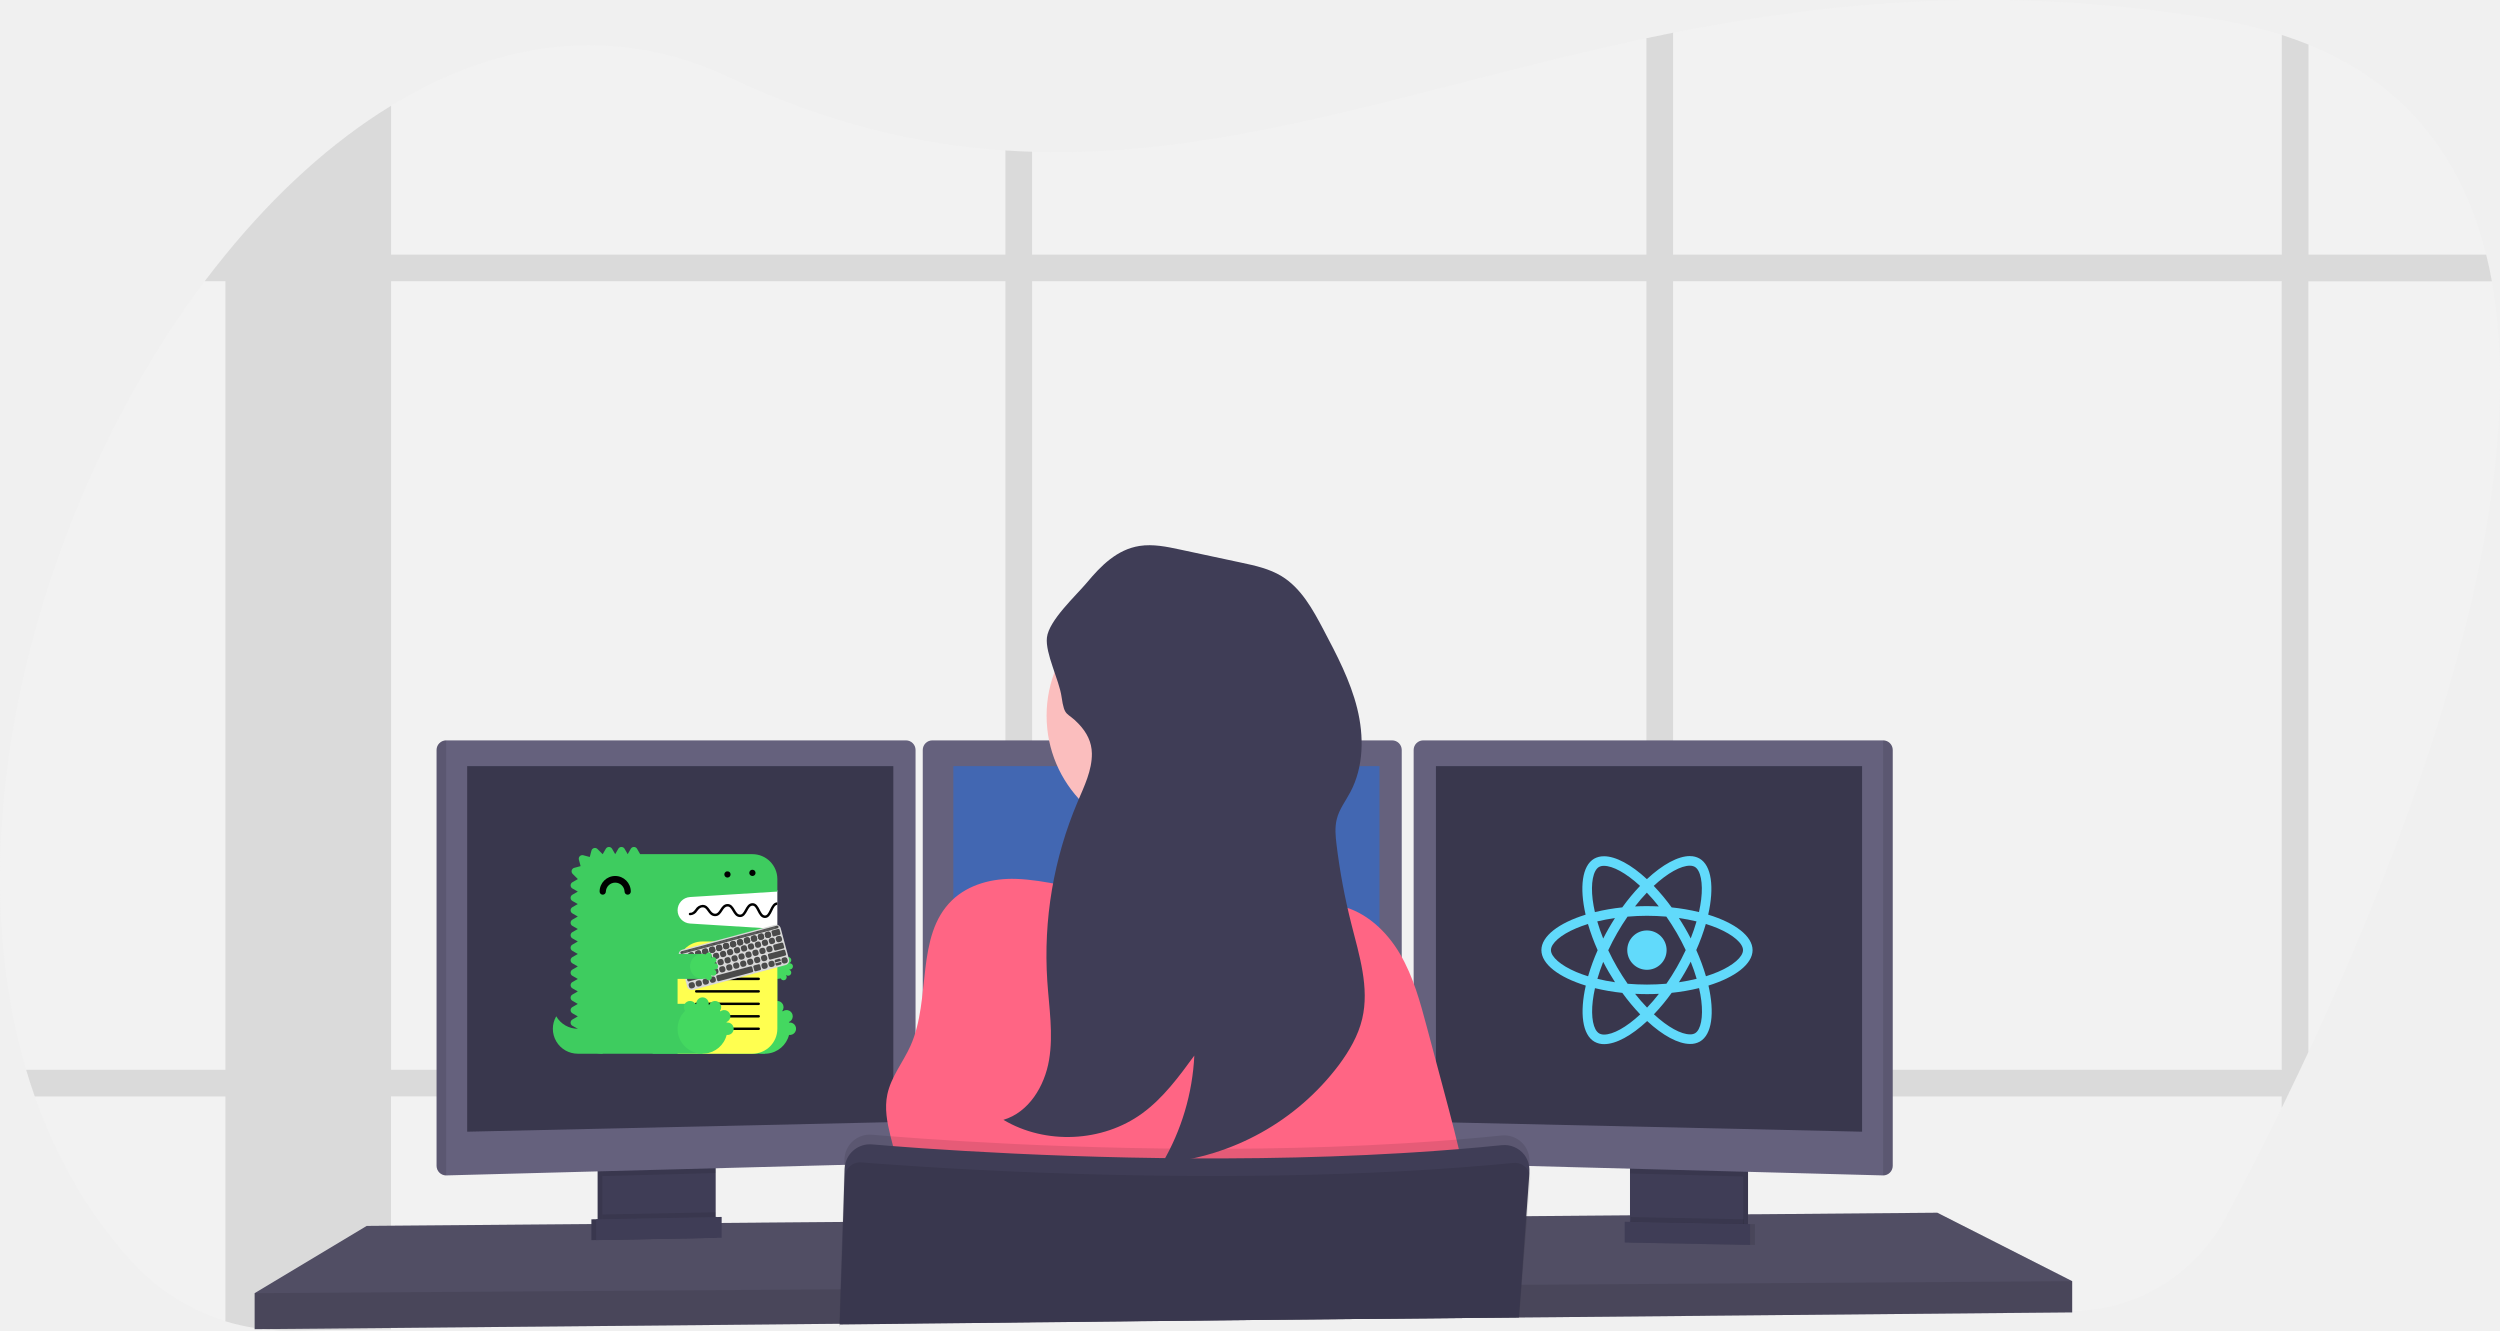
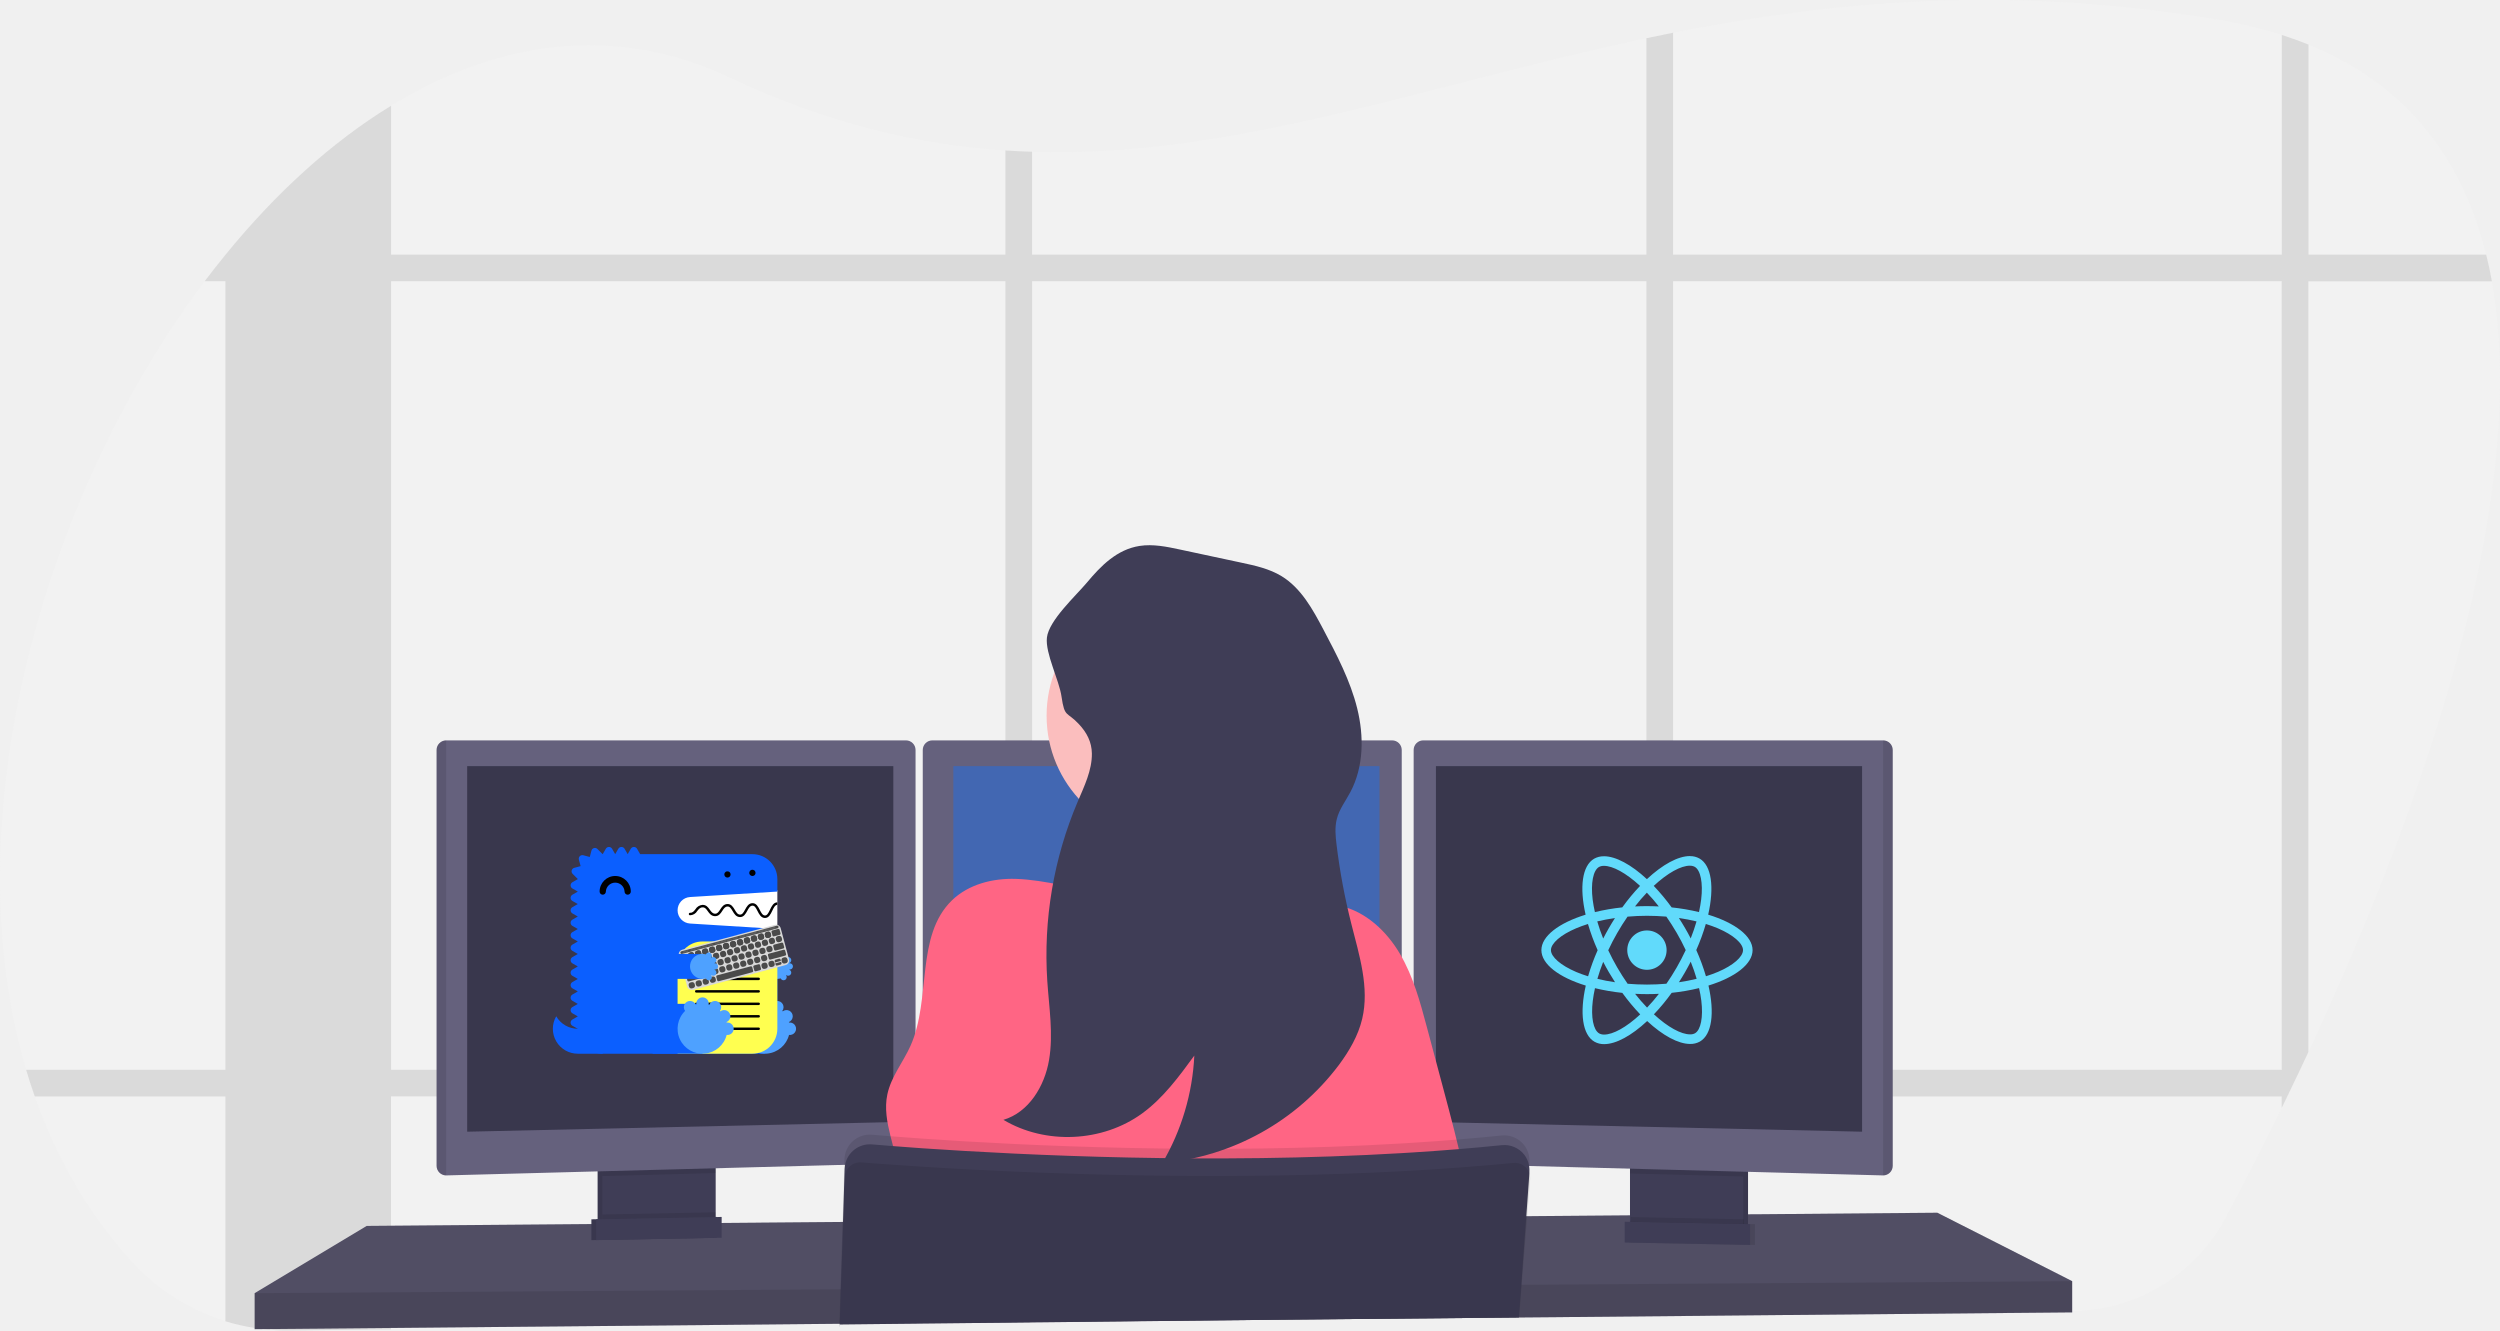
<svg xmlns="http://www.w3.org/2000/svg" width="1041.277" height="554.141" viewBox="0 0 1041.277 554.141">
  <g id="Group_24" data-name="Group 24" transform="translate(-440 -263)">
    <g id="Group_23" data-name="Group 23" transform="translate(439.989 262.965)">
      <path id="Path_299" data-name="Path 299" d="M1040.82,611.12q-1.74,3.75-3.47,7.4-2.7,5.67-5.33,11.12c-.78,1.61-1.56,3.19-2.32,4.77-8.6,17.57-16.63,33.11-23.45,45.89A73.21,73.21,0,0,1,942.44,719l-151.65,1.65h-1.6l-13,.14-11.12.12-34.1.37h-1.38l-17.36.19h-.53l-107,1.16-95.51,1-11.11.12-69,.75H429l-44.75.48h-.48l-141.5,1.53-42.33.46a87.991,87.991,0,0,1-10.79-.54h0c-1.22-.14-2.44-.3-3.65-.49a87.38,87.38,0,0,1-51.29-27.54C116,678.37,102.75,655,93.85,629.64q-1.93-5.49-3.6-11.12C59.44,514.37,97,380,164.6,290.08q4.25-5.64,8.64-11l.07-.08c20.79-25.52,44.1-46.84,68.93-62,44-26.91,92.75-34.49,140.7-11.9,40.57,19.12,78.45,28.11,115.17,30.55,3.71.24,7.42.42,11.11.53,84.23,2.65,163.17-27.7,255.87-47.29,3.69-.78,7.39-1.55,11.12-2.28,66.13-13.16,139.49-20.1,226.73-5.51a189.089,189.089,0,0,1,26.76,6.4q5.77,1.86,11.12,4c41.64,16.94,64.35,48.24,74,87.46q1.37,5.46,2.37,11.11C1134.3,384.41,1084.19,518.23,1040.82,611.12Z" transform="translate(-79.34 -172.91)" fill="#f2f2f2" />
      <path id="Path_300" data-name="Path 300" d="M576.36,618.52a95.21,95.21,0,0,1-1.87,11.12h93.7V618.52Zm-78.25,62.81,11.11-.09V653.77c-3.81-.17-7.52-.34-11.11-.52ZM265.19,618.52v11.12h198.5V618.52ZM1114.87,279h-74V191.51q-5.35-2.17-11.12-4V279H776.21V186.58c-3.73.73-7.43,1.5-11.12,2.28V279H509.22V236.15c-3.69-.11-7.4-.29-11.11-.53V279H242.24V217c-24.83,15.16-48.14,36.48-68.93,62h-.07v.08q-4.4,5.4-8.64,11h8.64V618.52h-83q1.66,5.63,3.6,11.12h79.39v93.62a87,87,0,0,0,12.2,2.79c1.21.19,2.43.35,3.65.49h0a87.991,87.991,0,0,0,10.79.54l42.33-.46v-97H498.11v94.21l11.11-.12V629.64H765.09V721l11.12-.12V629.64H1029.7v4.77c.76-1.58,1.54-3.16,2.32-4.77q2.63-5.45,5.33-11.12,1.73-3.64,3.47-7.4v-321h76.42Q1116.23,284.43,1114.87,279ZM242.24,618.52V290.08H498.11V618.52Zm267,0V290.08H765.09V618.52Zm520.48,0H776.21V290.08H1029.7Z" transform="translate(-79.34 -172.91)" opacity="0.1" />
      <path id="Path_301" data-name="Path 301" d="M863.09,533.65v13l-151.92,1.4-1.62.03-57.74.53-1.38.02-17.55.15h-.52l-106.98.99L349.77,551.4h-.15l-44.65.42-.48.01-198.4,1.82v-15l46.65-28,93.6-.78,2-.01.66-.01,2-.03,44.94-.37,2.01-.01.64-.01,2-.01L315,509.3l.38-.01,35.55-.3h.29l277.4-2.34,6.79-.05h.68l5.18-.05,37.65-.31,2-.03,1.85-.02h.96l11.71-.09,2.32-.03,3.11-.02,9.75-.09,15.47-.13,2-.02,3.48-.02h.65l74.71-.64Z" fill="#65617d" />
      <path id="Path_302" data-name="Path 302" d="M863.09,533.65v13l-151.92,1.4-1.62.03-57.74.53-1.38.02-17.55.15h-.52l-106.98.99L349.77,551.4h-.15l-44.65.42-.48.01-198.4,1.82v-15l46.65-28,93.6-.78,2-.01.66-.01,2-.03,44.94-.37,2.01-.01.64-.01,2-.01L315,509.3l.38-.01,35.55-.3h.29l277.4-2.34,6.79-.05h.68l5.18-.05,37.65-.31,2-.03,1.85-.02h.96l11.71-.09,2.32-.03,3.11-.02,9.75-.09,15.47-.13,2-.02,3.48-.02h.65l74.71-.64Z" opacity="0.2" />
      <path id="Path_303" data-name="Path 303" d="M375.44,656.57v24.49a6.13,6.13,0,0,1-3.5,5.54,6,6,0,0,1-2.5.6l-34.9.74a6,6,0,0,1-2.7-.57,6.12,6.12,0,0,1-3.57-5.57V656.57Z" transform="translate(-79.34 -172.91)" fill="#3f3d56" />
      <path id="Path_304" data-name="Path 304" d="M375.44,656.57v24.49a6.13,6.13,0,0,1-3.5,5.54,6,6,0,0,1-2.5.6l-34.9.74a6,6,0,0,1-2.7-.57,6.12,6.12,0,0,1-3.57-5.57V656.57Z" transform="translate(-79.34 -172.91)" opacity="0.1" />
      <path id="Path_305" data-name="Path 305" d="M377.44,656.57v24.49a6.13,6.13,0,0,1-3.5,5.54,6,6,0,0,1-2.5.6l-34.9.74a6,6,0,0,1-2.7-.57,6.12,6.12,0,0,1-3.57-5.57V656.57Z" transform="translate(-79.34 -172.91)" fill="#3f3d56" />
      <rect id="Rectangle_137" data-name="Rectangle 137" width="47.17" height="31.5" transform="translate(680.92 483.65)" fill="#3f3d56" />
      <rect id="Rectangle_138" data-name="Rectangle 138" width="47.17" height="31.5" transform="translate(680.92 483.65)" opacity="0.1" />
      <rect id="Rectangle_139" data-name="Rectangle 139" width="47.17" height="31.5" transform="translate(678.92 483.65)" fill="#3f3d56" />
      <path id="Path_306" data-name="Path 306" d="M298.09,483.65v4.97l-47.17,1.26v-6.23Z" opacity="0.1" />
      <path id="Path_307" data-name="Path 307" d="M460.69,485.27v168.2a4,4,0,0,1-3.85,3.95l-191.65,5.1h-.05a4,4,0,0,1-3.95-3.95V485.27a4,4,0,0,1,3.95-3.95h191.6a4,4,0,0,1,3.95,3.95Z" transform="translate(-79.34 -172.91)" fill="#65617d" />
      <path id="Path_308" data-name="Path 308" d="M265.19,481.32v181.2h-.05a4,4,0,0,1-3.95-3.95V485.27a4,4,0,0,1,3.95-3.95Z" transform="translate(-79.34 -172.91)" opacity="0.1" />
      <path id="Path_309" data-name="Path 309" d="M194.59,319.15h177.5V467.4l-177.5,4Z" fill="#39374d" />
      <path id="Path_310" data-name="Path 310" d="M726.09,483.65v6.41l-47.17-1.26v-5.15Z" opacity="0.1" />
      <path id="Path_311" data-name="Path 311" d="M867.69,485.27v173.3a4,4,0,0,1-4,3.95h0L672,657.42a4,4,0,0,1-3.85-3.95V485.27a4,4,0,0,1,3.95-3.95H863.7a4,4,0,0,1,3.99,3.95Z" transform="translate(-79.34 -172.91)" fill="#65617d" />
      <path id="Path_312" data-name="Path 312" d="M867.69,485.27v173.3a4,4,0,0,1-4,3.95h0V481.32h0a4,4,0,0,1,4,3.95Z" transform="translate(-79.34 -172.91)" opacity="0.1" />
      <path id="Path_313" data-name="Path 313" d="M775.59,319.15H598.09V467.4l177.5,4Z" fill="#39374d" />
      <path id="Path_314" data-name="Path 314" d="M663.19,485.27v168.2a4,4,0,0,1-3.85,3.95l-191.65,5.1h0a4,4,0,0,1-4-3.95V485.27a4,4,0,0,1,3.95-3.95h191.6A4,4,0,0,1,663.19,485.27Z" transform="translate(-79.34 -172.91)" fill="#65617d" />
      <path id="Path_315" data-name="Path 315" d="M397.09,319.15h177.5V467.4l-177.5,4Z" fill="#4267b2" />
      <path id="Path_316" data-name="Path 316" d="M863.09,533.65v13l-151.92,1.4-1.62.03-57.74.53-1.38.02-17.55.15h-.52l-106.98.99L349.77,551.4h-.15l-44.65.42-.48.01-198.4,1.82v-15l202.51-1.33h.48l40.99-.28h.19l283.08-1.87h.29l.17-.01h.47l4.79-.03h1.46l74.49-.5,4.4-.02.98-.01Z" opacity="0.1" />
      <circle id="Ellipse_111" data-name="Ellipse 111" cx="51.33" cy="51.33" r="51.33" transform="translate(435.93 246.82)" fill="#fbbebe" />
      <path id="Path_317" data-name="Path 317" d="M617.94,550.07s-99.5,12-90,0c3.44-4.34,4.39-17.2,4.2-31.85-.06-4.45-.22-9.06-.45-13.65-1.1-22-3.75-43.5-3.75-43.5s87-41,77-8.5c-4,13.13-2.69,31.57.35,48.88.89,5.05,1.92,10,3,14.7a344.66,344.66,0,0,0,9.65,33.92Z" transform="translate(-79.34 -172.91)" fill="#fbbebe" />
      <path id="Path_318" data-name="Path 318" d="M585.47,546c11.51-2.13,23.7-6,34.53-1.54,2.85,1.17,5.47,2.88,8.39,3.86s6.12,1.22,9.16,1.91c10.68,2.42,19.34,10.55,24.9,20s8.44,20.14,11.26,30.72l6.9,25.83c6,22.45,12,45.09,13.39,68.3a2437.506,2437.506,0,0,1-250.84,1.43c5.44-10.34,11-21.31,10.54-33s-7.19-23.22-4.76-34.74c1.55-7.34,6.57-13.39,9.64-20.22,8.75-19.52,1.94-45.79,17.32-60.65,6.92-6.68,17-9.21,26.63-8.89,12.28.41,24.85,4.24,37,6.11C555.09,547.48,569.79,548.88,585.47,546Z" transform="translate(-79.34 -172.91)" fill="#ff6584" />
      <path id="Path_319" data-name="Path 319" d="M716.37,657.17l-.1,1.43v.1l-.17,2.3-1.33,18.51-1.61,22.3-.46,6.28-1,13.44v.17l-107,1-175.59,1.9v.84h-.14v-1.12l.45-14.36.86-28.06.74-23.79.07-2.37a10.53,10.53,0,0,1,11.42-10.17c4.72.4,10.85.89,18.18,1.41l3,.22c42.33,2.94,120.56,6.74,199.5,2,1.66-.09,3.33-.19,5-.31,12.24-.77,24.47-1.76,36.58-3a10.53,10.53,0,0,1,11.6,11.23Z" transform="translate(-79.34 -172.91)" opacity="0.1" />
      <path id="Path_320" data-name="Path 320" d="M429.08,725.44v-.84l175.62-1.91,107-1h.3v-.17l1-13.44.43-6,1.64-22.61,1.29-17.9v-.44a10.617,10.617,0,0,0-.11-2.47.3.3,0,0,0,0-.1,10.391,10.391,0,0,0-2-4.64,10.54,10.54,0,0,0-9.42-4c-12.11,1.24-24.34,2.23-36.58,3-1.67.12-3.34.22-5,.31-78.94,4.69-157.17.89-199.5-2l-3-.22c-7.33-.52-13.46-1-18.18-1.41a10.54,10.54,0,0,0-11.24,8.53,11,11,0,0,0-.18,1.64l-.68,22.16L429.54,710l-.44,14.36v1.12Z" transform="translate(-79.34 -172.91)" fill="#3f3d56" />
      <path id="Path_321" data-name="Path 321" d="M716.67,664.18l-1.23,15.33-1.83,22.85-.46,5.72-1,12.81-.06.64v.17h0l-.15,1.48.11-1.48h-.29l-107,1-175.65,1.9v-.28l.49-14.36,1-28.06.64-18.65A6.36,6.36,0,0,1,434.3,658a6.25,6.25,0,0,1,3.78-.9c2.1.17,4.68.37,7.69.59,4.89.36,10.92.78,17.94,1.22,13,.82,29.31,1.7,48,2.42,52,2,122.2,2.67,188.88-3.17,3-.26,6.1-.55,9.13-.84a6.26,6.26,0,0,1,3.48.66,5.159,5.159,0,0,1,.86.54,6.14,6.14,0,0,1,2,2.46,3.564,3.564,0,0,1,.25.61A6.279,6.279,0,0,1,716.67,664.18Z" transform="translate(-79.34 -172.91)" opacity="0.1" />
      <path id="Path_322" data-name="Path 322" d="M377.44,677.87v3.19a6.13,6.13,0,0,1-3.5,5.54l-40.1.77a6.12,6.12,0,0,1-3.57-5.57v-3Z" transform="translate(-79.34 -172.91)" opacity="0.1" />
      <path id="Path_323" data-name="Path 323" d="M298.59,515.57l-52.25,1V507.9l52.25-1Z" fill="#3f3d56" />
      <path id="Path_324" data-name="Path 324" d="M298.59,515.57l-52.25,1V507.9l52.25-1Z" opacity="0.1" />
      <path id="Path_325" data-name="Path 325" d="M300.59,515.57l-52.25,1V507.9l52.25-1Z" fill="#3f3d56" />
      <path id="Path_326" data-name="Path 326" d="M758.56,679.87v3.19a6.13,6.13,0,0,0,3.5,5.54l40.1.77a6.12,6.12,0,0,0,3.57-5.57v-3Z" transform="translate(-79.34 -172.91)" opacity="0.1" />
      <path id="Path_327" data-name="Path 327" d="M678.72,517.57l52.25,1V509.9l-52.25-1Z" opacity="0.1" />
      <path id="Path_328" data-name="Path 328" d="M676.72,517.57l52.25,1V509.9l-52.25-1Z" fill="#3f3d56" />
      <path id="Path_329" data-name="Path 329" d="M534.13,486.79c.08,7-3.16,13.6-5.91,20.07a163.491,163.491,0,0,0-12.66,74.71c.73,11,2.58,22,.73,32.9s-8.43,21.77-19,24.9c17.53,10.45,41.26,9.35,57.76-2.66,8.79-6.4,15.34-15.33,21.75-24.11a97.86,97.86,0,0,1-13.31,44.75A103.43,103.43,0,0,0,637,616.53c4.31-5.81,8.06-12.19,9.72-19.23,3.09-13-1.22-26.51-4.51-39.5a266.055,266.055,0,0,1-6.17-33c-.43-3.56-.78-7.22.1-10.7,1-4.07,3.67-7.51,5.64-11.22,5.6-10.54,5.73-23.3,2.86-34.88s-8.49-22.26-14.06-32.81c-4.46-8.46-9.3-17.31-17.46-22.28-5.1-3.1-11-4.39-16.88-5.64l-25.37-5.43c-5.55-1.19-11.26-2.38-16.87-1.51-9.47,1.48-16.14,8.32-22,15.34-4.59,5.46-15.81,15.71-16.6,22.86-.72,6.59,5.1,17.63,6.09,24.58,1.3,9,2.22,6,7.3,11.52C532,478.05,534.07,482,534.13,486.79Z" transform="translate(-79.34 -172.91)" fill="#3f3d56" />
    </g>
    <g id="docusaurus_keytar" transform="translate(670.271 615.768)">
      <path id="Path_40" data-name="Path 40" d="M99,52h43.635V69.662H99Z" transform="translate(-49.132 -33.936)" fill="#fff" fill-rule="evenodd" />
-       <path id="Path_41" data-name="Path 41" d="M13.389,158.195A10.377,10.377,0,0,1,4.4,153a10.377,10.377,0,0,0,8.988,15.584H23.779V158.195Z" transform="translate(-3 -82.47)" fill="#3ecc5f" fill-rule="evenodd" />
-       <path id="Path_42" data-name="Path 42" d="M66.967,38.083l36.373-2.273V30.615A10.389,10.389,0,0,0,92.95,20.226H46.2l-1.3-2.249a1.5,1.5,0,0,0-2.6,0L41,20.226l-1.3-2.249a1.5,1.5,0,0,0-2.6,0l-1.3,2.249-1.3-2.249a1.5,1.5,0,0,0-2.6,0l-1.3,2.249-.034,0-2.152-2.151a1.5,1.5,0,0,0-2.508.672L25.21,21.4l-2.7-.723a1.5,1.5,0,0,0-1.836,1.837l.722,2.7-2.65.71a1.5,1.5,0,0,0-.673,2.509l2.152,2.152c0,.011,0,.022,0,.033l-2.249,1.3a1.5,1.5,0,0,0,0,2.6l2.249,1.3-2.249,1.3a1.5,1.5,0,0,0,0,2.6L20.226,41l-2.249,1.3a1.5,1.5,0,0,0,0,2.6l2.249,1.3-2.249,1.3a1.5,1.5,0,0,0,0,2.6l2.249,1.3-2.249,1.3a1.5,1.5,0,0,0,0,2.6l2.249,1.3-2.249,1.3a1.5,1.5,0,0,0,0,2.6l2.249,1.3-2.249,1.3a1.5,1.5,0,0,0,0,2.6l2.249,1.3-2.249,1.3a1.5,1.5,0,0,0,0,2.6l2.249,1.3-2.249,1.3a1.5,1.5,0,0,0,0,2.6l2.249,1.3-2.249,1.3a1.5,1.5,0,0,0,0,2.6l2.249,1.3-2.249,1.3a1.5,1.5,0,0,0,0,2.6l2.249,1.3-2.249,1.3a1.5,1.5,0,0,0,0,2.6l2.249,1.3A10.389,10.389,0,0,0,30.615,103.34H92.95A10.389,10.389,0,0,0,103.34,92.95V51.393L66.967,49.12a5.53,5.53,0,0,1,0-11.038" transform="translate(-9.836 -17.226)" fill="#3ecc5f" fill-rule="evenodd" />
-       <path id="Path_43" data-name="Path 43" d="M143,163.779h15.584V143H143Z" transform="translate(-70.275 -77.665)" fill="#3ecc5f" fill-rule="evenodd" />
-       <path id="Path_44" data-name="Path 44" d="M173.779,148.389a2.582,2.582,0,0,0-.332.033c-.02-.078-.038-.156-.06-.234a2.594,2.594,0,1,0-2.567-4.455q-.086-.088-.174-.175a2.593,2.593,0,1,0-4.461-2.569c-.077-.022-.154-.04-.231-.06a2.6,2.6,0,1,0-5.128,0c-.077.02-.154.038-.231.06a2.594,2.594,0,1,0-4.461,2.569,10.384,10.384,0,1,0,17.314,9.992,2.592,2.592,0,1,0,.332-5.161" transform="translate(-75.08 -75.262)" fill="#44d860" fill-rule="evenodd" />
-       <path id="Path_45" data-name="Path 45" d="M153,113.389h15.584V103H153Z" transform="translate(-75.08 -58.444)" fill="#3ecc5f" fill-rule="evenodd" />
-       <path id="Path_46" data-name="Path 46" d="M183.389,108.944a1.3,1.3,0,1,0,0-2.6,1.336,1.336,0,0,0-.166.017c-.01-.039-.019-.078-.03-.117a1.3,1.3,0,0,0-.5-2.5,1.285,1.285,0,0,0-.783.269q-.043-.044-.087-.087a1.285,1.285,0,0,0,.263-.776,1.3,1.3,0,0,0-2.493-.509,5.195,5.195,0,1,0,0,10,1.3,1.3,0,0,0,2.493-.509,1.285,1.285,0,0,0-.263-.776q.044-.043.087-.087a1.285,1.285,0,0,0,.783.269,1.3,1.3,0,0,0,.5-2.5c.011-.038.02-.078.03-.117a1.337,1.337,0,0,0,.166.017" transform="translate(-84.691 -57.894)" fill="#44d860" fill-rule="evenodd" />
+       <path id="Path_41" data-name="Path 41" d="M13.389,158.195A10.377,10.377,0,0,1,4.4,153a10.377,10.377,0,0,0,8.988,15.584H23.779V158.195Z" transform="translate(-3 -82.47)" fill="#0B5FFF" fill-rule="evenodd" />
+       <path id="Path_42" data-name="Path 42" d="M66.967,38.083l36.373-2.273V30.615A10.389,10.389,0,0,0,92.95,20.226H46.2l-1.3-2.249a1.5,1.5,0,0,0-2.6,0L41,20.226l-1.3-2.249a1.5,1.5,0,0,0-2.6,0l-1.3,2.249-1.3-2.249a1.5,1.5,0,0,0-2.6,0l-1.3,2.249-.034,0-2.152-2.151a1.5,1.5,0,0,0-2.508.672L25.21,21.4l-2.7-.723a1.5,1.5,0,0,0-1.836,1.837l.722,2.7-2.65.71a1.5,1.5,0,0,0-.673,2.509l2.152,2.152c0,.011,0,.022,0,.033l-2.249,1.3a1.5,1.5,0,0,0,0,2.6l2.249,1.3-2.249,1.3a1.5,1.5,0,0,0,0,2.6L20.226,41l-2.249,1.3a1.5,1.5,0,0,0,0,2.6l2.249,1.3-2.249,1.3a1.5,1.5,0,0,0,0,2.6l2.249,1.3-2.249,1.3a1.5,1.5,0,0,0,0,2.6l2.249,1.3-2.249,1.3a1.5,1.5,0,0,0,0,2.6l2.249,1.3-2.249,1.3a1.5,1.5,0,0,0,0,2.6l2.249,1.3-2.249,1.3a1.5,1.5,0,0,0,0,2.6l2.249,1.3-2.249,1.3a1.5,1.5,0,0,0,0,2.6l2.249,1.3-2.249,1.3a1.5,1.5,0,0,0,0,2.6l2.249,1.3-2.249,1.3a1.5,1.5,0,0,0,0,2.6l2.249,1.3-2.249,1.3a1.5,1.5,0,0,0,0,2.6l2.249,1.3A10.389,10.389,0,0,0,30.615,103.34H92.95A10.389,10.389,0,0,0,103.34,92.95V51.393L66.967,49.12a5.53,5.53,0,0,1,0-11.038" transform="translate(-9.836 -17.226)" fill="#0B5FFF" fill-rule="evenodd" />
+       <path id="Path_43" data-name="Path 43" d="M143,163.779h15.584V143H143Z" transform="translate(-70.275 -77.665)" fill="#0B5FFF" fill-rule="evenodd" />
+       <path id="Path_44" data-name="Path 44" d="M173.779,148.389a2.582,2.582,0,0,0-.332.033c-.02-.078-.038-.156-.06-.234a2.594,2.594,0,1,0-2.567-4.455q-.086-.088-.174-.175a2.593,2.593,0,1,0-4.461-2.569c-.077-.022-.154-.04-.231-.06a2.6,2.6,0,1,0-5.128,0c-.077.02-.154.038-.231.06a2.594,2.594,0,1,0-4.461,2.569,10.384,10.384,0,1,0,17.314,9.992,2.592,2.592,0,1,0,.332-5.161" transform="translate(-75.08 -75.262)" fill="#4EA1FF" fill-rule="evenodd" />
+       <path id="Path_45" data-name="Path 45" d="M153,113.389h15.584V103H153Z" transform="translate(-75.08 -58.444)" fill="#0B5FFF" fill-rule="evenodd" />
+       <path id="Path_46" data-name="Path 46" d="M183.389,108.944a1.3,1.3,0,1,0,0-2.6,1.336,1.336,0,0,0-.166.017c-.01-.039-.019-.078-.03-.117a1.3,1.3,0,0,0-.5-2.5,1.285,1.285,0,0,0-.783.269q-.043-.044-.087-.087a1.285,1.285,0,0,0,.263-.776,1.3,1.3,0,0,0-2.493-.509,5.195,5.195,0,1,0,0,10,1.3,1.3,0,0,0,2.493-.509,1.285,1.285,0,0,0-.263-.776q.044-.043.087-.087a1.285,1.285,0,0,0,.783.269,1.3,1.3,0,0,0,.5-2.5c.011-.038.02-.078.03-.117a1.337,1.337,0,0,0,.166.017" transform="translate(-84.691 -57.894)" fill="#4EA1FF" fill-rule="evenodd" />
      <path id="Path_47" data-name="Path 47" d="M52.188,48.292a1.3,1.3,0,0,1-1.3-1.3,3.9,3.9,0,0,0-7.792,0,1.3,1.3,0,1,1-2.6,0,6.493,6.493,0,0,1,12.987,0,1.3,1.3,0,0,1-1.3,1.3" transform="translate(-21.02 -28.41)" fill-rule="evenodd" />
      <path id="Path_48" data-name="Path 48" d="M103,139.752h31.168a10.389,10.389,0,0,0,10.389-10.389V93H113.389A10.389,10.389,0,0,0,103,103.389Z" transform="translate(-51.054 -53.638)" fill="#ffff50" fill-rule="evenodd" />
      <path id="Path_49" data-name="Path 49" d="M141.1,94.017H115.106a.519.519,0,1,1,0-1.039H141.1a.519.519,0,0,1,0,1.039m0,10.389H115.106a.519.519,0,1,1,0-1.039H141.1a.519.519,0,0,1,0,1.039m0,10.389H115.106a.519.519,0,1,1,0-1.039H141.1a.519.519,0,0,1,0,1.039m0-25.877H115.106a.519.519,0,1,1,0-1.039H141.1a.519.519,0,0,1,0,1.039m0,10.293H115.106a.519.519,0,1,1,0-1.039H141.1a.519.519,0,0,1,0,1.039m0,10.389H115.106a.519.519,0,1,1,0-1.039H141.1a.519.519,0,0,1,0,1.039m7.782-47.993c-.006,0-.011,0-.018,0-1.605.055-2.365,1.66-3.035,3.077-.7,1.48-1.24,2.443-2.126,2.414-.981-.035-1.542-1.144-2.137-2.317-.683-1.347-1.462-2.876-3.1-2.819-1.582.054-2.344,1.451-3.017,2.684-.715,1.313-1.2,2.112-2.141,2.075-1-.036-1.533-.938-2.149-1.981-.686-1.162-1.479-2.467-3.084-2.423-1.555.053-2.319,1.239-2.994,2.286-.713,1.106-1.213,1.781-2.164,1.741-1.025-.036-1.554-.784-2.167-1.65-.688-.973-1.463-2.074-3.062-2.021a3.815,3.815,0,0,0-2.959,1.879c-.64.812-1.14,1.456-2.2,1.415a.52.52,0,0,0-.037,1.039,3.588,3.588,0,0,0,3.05-1.811c.611-.777,1.139-1.448,2.178-1.483,1-.043,1.47.579,2.179,1.582.674.953,1.438,2.033,2.977,2.089,1.612.054,2.387-1.151,3.074-2.217.614-.953,1.144-1.775,2.156-1.81.931-.035,1.438.7,2.153,1.912.674,1.141,1.437,2.434,3.006,2.491,1.623.056,2.407-1.361,3.09-2.616.592-1.085,1.15-2.109,2.14-2.143.931-.022,1.417.829,2.135,2.249.671,1.326,1.432,2.828,3.026,2.886l.088,0c1.592,0,2.347-1.6,3.015-3.01.592-1.252,1.152-2.431,2.113-2.479Z" transform="translate(-55.378 -38.552)" fill-rule="evenodd" />
-       <path id="Path_50" data-name="Path 50" d="M83,163.779h20.779V143H83Z" transform="translate(-41.443 -77.665)" fill="#3ecc5f" fill-rule="evenodd" />
+       <path id="Path_50" data-name="Path 50" d="M83,163.779h20.779V143H83Z" transform="translate(-41.443 -77.665)" fill="#0B5FFF" fill-rule="evenodd" />
      <g id="Group_8" data-name="Group 8" transform="matrix(0.966, -0.259, 0.259, 0.966, 51.971, 43.3)">
        <rect id="Rectangle_3" data-name="Rectangle 3" width="43.906" height="17.333" rx="2" transform="translate(0 0)" fill="#d8d8d8" />
        <g id="Group_2" data-name="Group 2" transform="translate(0.728 10.948)">
          <rect id="Rectangle_4" data-name="Rectangle 4" width="2.537" height="2.537" rx="1" transform="translate(7.985 0)" fill="#4a4a4a" />
          <rect id="Rectangle_5" data-name="Rectangle 5" width="2.537" height="2.537" rx="1" transform="translate(10.991 0)" fill="#4a4a4a" />
          <rect id="Rectangle_6" data-name="Rectangle 6" width="2.537" height="2.537" rx="1" transform="translate(13.997 0)" fill="#4a4a4a" />
          <rect id="Rectangle_7" data-name="Rectangle 7" width="2.537" height="2.537" rx="1" transform="translate(17.003 0)" fill="#4a4a4a" />
          <rect id="Rectangle_8" data-name="Rectangle 8" width="2.537" height="2.537" rx="1" transform="translate(20.009 0)" fill="#4a4a4a" />
          <rect id="Rectangle_9" data-name="Rectangle 9" width="2.537" height="2.537" rx="1" transform="translate(23.015 0)" fill="#4a4a4a" />
          <rect id="Rectangle_10" data-name="Rectangle 10" width="2.537" height="2.537" rx="1" transform="translate(26.021 0)" fill="#4a4a4a" />
          <rect id="Rectangle_11" data-name="Rectangle 11" width="2.537" height="2.537" rx="1" transform="translate(29.028 0)" fill="#4a4a4a" />
          <rect id="Rectangle_12" data-name="Rectangle 12" width="2.537" height="2.537" rx="1" transform="translate(32.034 0)" fill="#4a4a4a" />
          <path id="Path_51" data-name="Path 51" d="M.519,0H6.9A.519.519,0,0,1,7.421.52v1.5a.519.519,0,0,1-.519.519H.519A.519.519,0,0,1,0,2.017V.519A.519.519,0,0,1,.519,0ZM35.653,0h6.383a.519.519,0,0,1,.519.519v1.5a.519.519,0,0,1-.519.519H35.652a.519.519,0,0,1-.519-.519V.519A.519.519,0,0,1,35.652,0Z" transform="translate(0 0)" fill="#4a4a4a" fill-rule="evenodd" />
        </g>
        <g id="Group_3" data-name="Group 3" transform="translate(0.728 4.878)">
          <path id="Path_52" data-name="Path 52" d="M.519,0H2.956a.519.519,0,0,1,.519.519v1.5a.519.519,0,0,1-.519.519H.519A.519.519,0,0,1,0,2.017V.519A.519.519,0,0,1,.519,0Z" transform="translate(0 0)" fill="#4a4a4a" fill-rule="evenodd" />
          <rect id="Rectangle_13" data-name="Rectangle 13" width="2.537" height="2.537" rx="1" transform="translate(3.945 0)" fill="#4a4a4a" />
          <rect id="Rectangle_14" data-name="Rectangle 14" width="2.537" height="2.537" rx="1" transform="translate(6.951 0)" fill="#4a4a4a" />
          <rect id="Rectangle_15" data-name="Rectangle 15" width="2.537" height="2.537" rx="1" transform="translate(9.958 0)" fill="#4a4a4a" />
          <rect id="Rectangle_16" data-name="Rectangle 16" width="2.537" height="2.537" rx="1" transform="translate(12.964 0)" fill="#4a4a4a" />
          <rect id="Rectangle_17" data-name="Rectangle 17" width="2.537" height="2.537" rx="1" transform="translate(15.97 0)" fill="#4a4a4a" />
          <rect id="Rectangle_18" data-name="Rectangle 18" width="2.537" height="2.537" rx="1" transform="translate(18.976 0)" fill="#4a4a4a" />
          <rect id="Rectangle_19" data-name="Rectangle 19" width="2.537" height="2.537" rx="1" transform="translate(21.982 0)" fill="#4a4a4a" />
          <rect id="Rectangle_20" data-name="Rectangle 20" width="2.537" height="2.537" rx="1" transform="translate(24.988 0)" fill="#4a4a4a" />
          <rect id="Rectangle_21" data-name="Rectangle 21" width="2.537" height="2.537" rx="1" transform="translate(27.994 0)" fill="#4a4a4a" />
          <rect id="Rectangle_22" data-name="Rectangle 22" width="2.537" height="2.537" rx="1" transform="translate(31 0)" fill="#4a4a4a" />
          <rect id="Rectangle_23" data-name="Rectangle 23" width="2.537" height="2.537" rx="1" transform="translate(34.006 0)" fill="#4a4a4a" />
          <rect id="Rectangle_24" data-name="Rectangle 24" width="2.537" height="2.537" rx="1" transform="translate(37.012 0)" fill="#4a4a4a" />
          <rect id="Rectangle_25" data-name="Rectangle 25" width="2.537" height="2.537" rx="1" transform="translate(40.018 0)" fill="#4a4a4a" />
        </g>
        <g id="Group_4" data-name="Group 4" transform="translate(43.283 4.538) rotate(180)">
          <path id="Path_53" data-name="Path 53" d="M.519,0H2.956a.519.519,0,0,1,.519.519v1.5a.519.519,0,0,1-.519.519H.519A.519.519,0,0,1,0,2.017V.519A.519.519,0,0,1,.519,0Z" transform="translate(0 0)" fill="#4a4a4a" fill-rule="evenodd" />
          <rect id="Rectangle_26" data-name="Rectangle 26" width="2.537" height="2.537" rx="1" transform="translate(3.945 0)" fill="#4a4a4a" />
          <rect id="Rectangle_27" data-name="Rectangle 27" width="2.537" height="2.537" rx="1" transform="translate(6.951 0)" fill="#4a4a4a" />
          <rect id="Rectangle_28" data-name="Rectangle 28" width="2.537" height="2.537" rx="1" transform="translate(9.958 0)" fill="#4a4a4a" />
          <rect id="Rectangle_29" data-name="Rectangle 29" width="2.537" height="2.537" rx="1" transform="translate(12.964 0)" fill="#4a4a4a" />
          <rect id="Rectangle_30" data-name="Rectangle 30" width="2.537" height="2.537" rx="1" transform="translate(15.97 0)" fill="#4a4a4a" />
          <rect id="Rectangle_31" data-name="Rectangle 31" width="2.537" height="2.537" rx="1" transform="translate(18.976 0)" fill="#4a4a4a" />
          <rect id="Rectangle_32" data-name="Rectangle 32" width="2.537" height="2.537" rx="1" transform="translate(21.982 0)" fill="#4a4a4a" />
          <rect id="Rectangle_33" data-name="Rectangle 33" width="2.537" height="2.537" rx="1" transform="translate(24.988 0)" fill="#4a4a4a" />
          <rect id="Rectangle_34" data-name="Rectangle 34" width="2.537" height="2.537" rx="1" transform="translate(27.994 0)" fill="#4a4a4a" />
          <rect id="Rectangle_35" data-name="Rectangle 35" width="2.537" height="2.537" rx="1" transform="translate(31.001 0)" fill="#4a4a4a" />
          <rect id="Rectangle_36" data-name="Rectangle 36" width="2.537" height="2.537" rx="1" transform="translate(34.007 0)" fill="#4a4a4a" />
          <rect id="Rectangle_37" data-name="Rectangle 37" width="2.537" height="2.537" rx="1" transform="translate(37.013 0)" fill="#4a4a4a" />
          <rect id="Rectangle_38" data-name="Rectangle 38" width="2.537" height="2.537" rx="1" transform="translate(40.018 0)" fill="#4a4a4a" />
          <rect id="Rectangle_39" data-name="Rectangle 39" width="2.537" height="2.537" rx="1" transform="translate(3.945 0)" fill="#4a4a4a" />
          <rect id="Rectangle_40" data-name="Rectangle 40" width="2.537" height="2.537" rx="1" transform="translate(6.951 0)" fill="#4a4a4a" />
          <rect id="Rectangle_41" data-name="Rectangle 41" width="2.537" height="2.537" rx="1" transform="translate(9.958 0)" fill="#4a4a4a" />
          <rect id="Rectangle_42" data-name="Rectangle 42" width="2.537" height="2.537" rx="1" transform="translate(12.964 0)" fill="#4a4a4a" />
          <rect id="Rectangle_43" data-name="Rectangle 43" width="2.537" height="2.537" rx="1" transform="translate(15.97 0)" fill="#4a4a4a" />
          <rect id="Rectangle_44" data-name="Rectangle 44" width="2.537" height="2.537" rx="1" transform="translate(18.976 0)" fill="#4a4a4a" />
          <rect id="Rectangle_45" data-name="Rectangle 45" width="2.537" height="2.537" rx="1" transform="translate(21.982 0)" fill="#4a4a4a" />
          <rect id="Rectangle_46" data-name="Rectangle 46" width="2.537" height="2.537" rx="1" transform="translate(24.988 0)" fill="#4a4a4a" />
          <rect id="Rectangle_47" data-name="Rectangle 47" width="2.537" height="2.537" rx="1" transform="translate(27.994 0)" fill="#4a4a4a" />
          <rect id="Rectangle_48" data-name="Rectangle 48" width="2.537" height="2.537" rx="1" transform="translate(31.001 0)" fill="#4a4a4a" />
          <rect id="Rectangle_49" data-name="Rectangle 49" width="2.537" height="2.537" rx="1" transform="translate(34.007 0)" fill="#4a4a4a" />
          <rect id="Rectangle_50" data-name="Rectangle 50" width="2.537" height="2.537" rx="1" transform="translate(37.013 0)" fill="#4a4a4a" />
          <rect id="Rectangle_51" data-name="Rectangle 51" width="2.537" height="2.537" rx="1" transform="translate(40.018 0)" fill="#4a4a4a" />
        </g>
        <g id="Group_6" data-name="Group 6" transform="translate(0.728 7.883)">
          <path id="Path_54" data-name="Path 54" d="M.519,0h3.47a.519.519,0,0,1,.519.519v1.5a.519.519,0,0,1-.519.519H.519A.519.519,0,0,1,0,2.017V.52A.519.519,0,0,1,.519,0Z" transform="translate(0 0)" fill="#4a4a4a" fill-rule="evenodd" />
          <g id="Group_5" data-name="Group 5" transform="translate(5.073 0)">
            <rect id="Rectangle_52" data-name="Rectangle 52" width="2.537" height="2.537" rx="1" transform="translate(0 0)" fill="#4a4a4a" />
            <rect id="Rectangle_53" data-name="Rectangle 53" width="2.537" height="2.537" rx="1" transform="translate(3.006 0)" fill="#4a4a4a" />
            <rect id="Rectangle_54" data-name="Rectangle 54" width="2.537" height="2.537" rx="1" transform="translate(6.012 0)" fill="#4a4a4a" />
            <rect id="Rectangle_55" data-name="Rectangle 55" width="2.537" height="2.537" rx="1" transform="translate(9.018 0)" fill="#4a4a4a" />
            <rect id="Rectangle_56" data-name="Rectangle 56" width="2.537" height="2.537" rx="1" transform="translate(12.025 0)" fill="#4a4a4a" />
            <rect id="Rectangle_57" data-name="Rectangle 57" width="2.537" height="2.537" rx="1" transform="translate(15.031 0)" fill="#4a4a4a" />
            <rect id="Rectangle_58" data-name="Rectangle 58" width="2.537" height="2.537" rx="1" transform="translate(18.037 0)" fill="#4a4a4a" />
            <rect id="Rectangle_59" data-name="Rectangle 59" width="2.537" height="2.537" rx="1" transform="translate(21.042 0)" fill="#4a4a4a" />
            <rect id="Rectangle_60" data-name="Rectangle 60" width="2.537" height="2.537" rx="1" transform="translate(24.049 0)" fill="#4a4a4a" />
            <rect id="Rectangle_61" data-name="Rectangle 61" width="2.537" height="2.537" rx="1" transform="translate(27.055 0)" fill="#4a4a4a" />
            <rect id="Rectangle_62" data-name="Rectangle 62" width="2.537" height="2.537" rx="1" transform="translate(30.061 0)" fill="#4a4a4a" />
          </g>
          <path id="Path_55" data-name="Path 55" d="M.52,0H3.8a.519.519,0,0,1,.519.519v1.5a.519.519,0,0,1-.519.519H.519A.519.519,0,0,1,0,2.017V.52A.519.519,0,0,1,.519,0Z" transform="translate(38.234 0)" fill="#4a4a4a" fill-rule="evenodd" />
        </g>
        <g id="Group_7" data-name="Group 7" transform="translate(0.728 14.084)">
          <rect id="Rectangle_63" data-name="Rectangle 63" width="2.537" height="2.537" rx="1" transform="translate(0 0)" fill="#4a4a4a" />
          <rect id="Rectangle_64" data-name="Rectangle 64" width="2.537" height="2.537" rx="1" transform="translate(3.006 0)" fill="#4a4a4a" />
          <rect id="Rectangle_65" data-name="Rectangle 65" width="2.537" height="2.537" rx="1" transform="translate(6.012 0)" fill="#4a4a4a" />
          <rect id="Rectangle_66" data-name="Rectangle 66" width="2.537" height="2.537" rx="1" transform="translate(9.018 0)" fill="#4a4a4a" />
          <path id="Path_56" data-name="Path 56" d="M.519,0H14.981A.519.519,0,0,1,15.5.519v1.5a.519.519,0,0,1-.519.519H.519A.519.519,0,0,1,0,2.018V.519A.519.519,0,0,1,.519,0Zm15.97,0h1.874a.519.519,0,0,1,.519.519v1.5a.519.519,0,0,1-.519.519H16.489a.519.519,0,0,1-.519-.519V.519A.519.519,0,0,1,16.489,0Z" transform="translate(12.024 0)" fill="#4a4a4a" fill-rule="evenodd" />
          <rect id="Rectangle_67" data-name="Rectangle 67" width="2.537" height="2.537" rx="1" transform="translate(31.376 0)" fill="#4a4a4a" />
          <rect id="Rectangle_68" data-name="Rectangle 68" width="2.537" height="2.537" rx="1" transform="translate(34.382 0)" fill="#4a4a4a" />
          <rect id="Rectangle_69" data-name="Rectangle 69" width="2.537" height="2.537" rx="1" transform="translate(40.018 0)" fill="#4a4a4a" />
          <path id="Path_57" data-name="Path 57" d="M2.537,0V.561a.519.519,0,0,1-.519.519H.519A.519.519,0,0,1,0,.561V0Z" transform="translate(39.736 1.08) rotate(180)" fill="#4a4a4a" />
          <path id="Path_58" data-name="Path 58" d="M2.537,0V.561a.519.519,0,0,1-.519.519H.519A.519.519,0,0,1,0,.561V0Z" transform="translate(37.2 1.456)" fill="#4a4a4a" />
        </g>
        <rect id="Rectangle_70" data-name="Rectangle 70" width="42.273" height="1.127" rx="0.564" transform="translate(0.915 0.556)" fill="#4a4a4a" />
        <rect id="Rectangle_71" data-name="Rectangle 71" width="2.37" height="0.752" rx="0.376" transform="translate(1.949 0.744)" fill="#d8d8d8" opacity="0.136" />
        <rect id="Rectangle_72" data-name="Rectangle 72" width="2.37" height="0.752" rx="0.376" transform="translate(5.193 0.744)" fill="#d8d8d8" opacity="0.136" />
        <rect id="Rectangle_73" data-name="Rectangle 73" width="2.37" height="0.752" rx="0.376" transform="translate(7.688 0.744)" fill="#d8d8d8" opacity="0.136" />
        <rect id="Rectangle_74" data-name="Rectangle 74" width="2.37" height="0.752" rx="0.376" transform="translate(10.183 0.744)" fill="#d8d8d8" opacity="0.136" />
        <rect id="Rectangle_75" data-name="Rectangle 75" width="2.37" height="0.752" rx="0.376" transform="translate(12.679 0.744)" fill="#d8d8d8" opacity="0.136" />
        <rect id="Rectangle_76" data-name="Rectangle 76" width="2.37" height="0.752" rx="0.376" transform="translate(15.797 0.744)" fill="#d8d8d8" opacity="0.136" />
        <rect id="Rectangle_77" data-name="Rectangle 77" width="2.37" height="0.752" rx="0.376" transform="translate(18.292 0.744)" fill="#d8d8d8" opacity="0.136" />
        <rect id="Rectangle_78" data-name="Rectangle 78" width="2.37" height="0.752" rx="0.376" transform="translate(20.788 0.744)" fill="#d8d8d8" opacity="0.136" />
        <rect id="Rectangle_79" data-name="Rectangle 79" width="2.37" height="0.752" rx="0.376" transform="translate(23.283 0.744)" fill="#d8d8d8" opacity="0.136" />
        <rect id="Rectangle_80" data-name="Rectangle 80" width="2.37" height="0.752" rx="0.376" transform="translate(26.402 0.744)" fill="#d8d8d8" opacity="0.136" />
        <rect id="Rectangle_81" data-name="Rectangle 81" width="2.37" height="0.752" rx="0.376" transform="translate(28.897 0.744)" fill="#d8d8d8" opacity="0.136" />
        <rect id="Rectangle_82" data-name="Rectangle 82" width="2.37" height="0.752" rx="0.376" transform="translate(31.393 0.744)" fill="#d8d8d8" opacity="0.136" />
        <rect id="Rectangle_83" data-name="Rectangle 83" width="2.37" height="0.752" rx="0.376" transform="translate(34.512 0.744)" fill="#d8d8d8" opacity="0.136" />
        <rect id="Rectangle_84" data-name="Rectangle 84" width="2.37" height="0.752" rx="0.376" transform="translate(37.007 0.744)" fill="#d8d8d8" opacity="0.136" />
        <rect id="Rectangle_85" data-name="Rectangle 85" width="2.37" height="0.752" rx="0.376" transform="translate(39.502 0.744)" fill="#d8d8d8" opacity="0.136" />
      </g>
-       <path id="Path_59" data-name="Path 59" d="M123.779,148.389a2.583,2.583,0,0,0-.332.033c-.02-.078-.038-.156-.06-.234a2.594,2.594,0,1,0-2.567-4.455q-.086-.088-.174-.175a2.593,2.593,0,1,0-4.461-2.569c-.077-.022-.154-.04-.231-.06a2.6,2.6,0,1,0-5.128,0c-.077.02-.154.038-.231.06a2.594,2.594,0,1,0-4.461,2.569,10.384,10.384,0,1,0,17.314,9.992,2.592,2.592,0,1,0,.332-5.161" transform="translate(-51.054 -75.262)" fill="#44d860" fill-rule="evenodd" />
-       <path id="Path_60" data-name="Path 60" d="M83,113.389h20.779V103H83Z" transform="translate(-41.443 -58.444)" fill="#3ecc5f" fill-rule="evenodd" />
-       <path id="Path_61" data-name="Path 61" d="M123.389,108.944a1.3,1.3,0,1,0,0-2.6,1.338,1.338,0,0,0-.166.017c-.01-.039-.019-.078-.03-.117a1.3,1.3,0,0,0-.5-2.5,1.285,1.285,0,0,0-.783.269q-.043-.044-.087-.087a1.285,1.285,0,0,0,.263-.776,1.3,1.3,0,0,0-2.493-.509,5.195,5.195,0,1,0,0,10,1.3,1.3,0,0,0,2.493-.509,1.285,1.285,0,0,0-.263-.776q.044-.043.087-.087a1.285,1.285,0,0,0,.783.269,1.3,1.3,0,0,0,.5-2.5c.011-.038.02-.078.03-.117a1.335,1.335,0,0,0,.166.017" transform="translate(-55.859 -57.894)" fill="#44d860" fill-rule="evenodd" />
+       <path id="Path_59" data-name="Path 59" d="M123.779,148.389a2.583,2.583,0,0,0-.332.033c-.02-.078-.038-.156-.06-.234a2.594,2.594,0,1,0-2.567-4.455q-.086-.088-.174-.175a2.593,2.593,0,1,0-4.461-2.569c-.077-.022-.154-.04-.231-.06a2.6,2.6,0,1,0-5.128,0c-.077.02-.154.038-.231.06a2.594,2.594,0,1,0-4.461,2.569,10.384,10.384,0,1,0,17.314,9.992,2.592,2.592,0,1,0,.332-5.161" transform="translate(-51.054 -75.262)" fill="#4EA1FF" fill-rule="evenodd" />
+       <path id="Path_60" data-name="Path 60" d="M83,113.389h20.779V103H83Z" transform="translate(-41.443 -58.444)" fill="#0B5FFF" fill-rule="evenodd" />
+       <path id="Path_61" data-name="Path 61" d="M123.389,108.944a1.3,1.3,0,1,0,0-2.6,1.338,1.338,0,0,0-.166.017c-.01-.039-.019-.078-.03-.117a1.3,1.3,0,0,0-.5-2.5,1.285,1.285,0,0,0-.783.269q-.043-.044-.087-.087a1.285,1.285,0,0,0,.263-.776,1.3,1.3,0,0,0-2.493-.509,5.195,5.195,0,1,0,0,10,1.3,1.3,0,0,0,2.493-.509,1.285,1.285,0,0,0-.263-.776q.044-.043.087-.087a1.285,1.285,0,0,0,.783.269,1.3,1.3,0,0,0,.5-2.5c.011-.038.02-.078.03-.117a1.335,1.335,0,0,0,.166.017" transform="translate(-55.859 -57.894)" fill="#4EA1FF" fill-rule="evenodd" />
      <path id="Path_62" data-name="Path 62" d="M141.8,38.745a1.41,1.41,0,0,1-.255-.026,1.309,1.309,0,0,1-.244-.073,1.349,1.349,0,0,1-.224-.119,1.967,1.967,0,0,1-.2-.161,1.52,1.52,0,0,1-.161-.2,1.282,1.282,0,0,1-.218-.722,1.41,1.41,0,0,1,.026-.255,1.5,1.5,0,0,1,.072-.244,1.364,1.364,0,0,1,.12-.223,1.252,1.252,0,0,1,.358-.358,1.349,1.349,0,0,1,.224-.119,1.309,1.309,0,0,1,.244-.073,1.2,1.2,0,0,1,.509,0,1.262,1.262,0,0,1,.468.192,1.968,1.968,0,0,1,.2.161,1.908,1.908,0,0,1,.161.2,1.322,1.322,0,0,1,.12.223,1.361,1.361,0,0,1,.1.5,1.317,1.317,0,0,1-.379.919,1.968,1.968,0,0,1-.2.161,1.346,1.346,0,0,1-.223.119,1.332,1.332,0,0,1-.5.1m10.389-.649a1.326,1.326,0,0,1-.92-.379,1.979,1.979,0,0,1-.161-.2,1.282,1.282,0,0,1-.218-.722,1.326,1.326,0,0,1,.379-.919,1.967,1.967,0,0,1,.2-.161,1.351,1.351,0,0,1,.224-.119,1.308,1.308,0,0,1,.244-.073,1.2,1.2,0,0,1,.509,0,1.262,1.262,0,0,1,.468.192,1.967,1.967,0,0,1,.2.161,1.326,1.326,0,0,1,.379.919,1.461,1.461,0,0,1-.026.255,1.323,1.323,0,0,1-.073.244,1.847,1.847,0,0,1-.119.223,1.911,1.911,0,0,1-.161.2,1.967,1.967,0,0,1-.2.161,1.294,1.294,0,0,1-.722.218" transform="translate(-69.074 -26.006)" fill-rule="evenodd" />
    </g>
    <g id="React-icon" transform="translate(906.3 541.56)">
      <path id="Path_330" data-name="Path 330" d="M263.668,117.179c0-5.827-7.3-11.35-18.487-14.775,2.582-11.4,1.434-20.477-3.622-23.382a7.861,7.861,0,0,0-4.016-1v4a4.152,4.152,0,0,1,2.044.466c2.439,1.4,3.5,6.724,2.672,13.574-.2,1.685-.52,3.461-.914,5.272a86.9,86.9,0,0,0-11.386-1.954,87.469,87.469,0,0,0-7.459-8.965c5.845-5.433,11.332-8.41,15.062-8.41V78h0c-4.931,0-11.386,3.514-17.913,9.611-6.527-6.061-12.982-9.539-17.913-9.539v4c3.712,0,9.216,2.959,15.062,8.356a84.687,84.687,0,0,0-7.405,8.947,83.732,83.732,0,0,0-11.4,1.972c-.412-1.793-.717-3.532-.932-5.2-.843-6.85.2-12.175,2.618-13.592a3.991,3.991,0,0,1,2.062-.466v-4h0a8,8,0,0,0-4.052,1c-5.039,2.9-6.168,11.96-3.568,23.328-11.153,3.443-18.415,8.947-18.415,14.757,0,5.828,7.3,11.35,18.487,14.775-2.582,11.4-1.434,20.477,3.622,23.382a7.882,7.882,0,0,0,4.034,1c4.931,0,11.386-3.514,17.913-9.611,6.527,6.061,12.982,9.539,17.913,9.539a8,8,0,0,0,4.052-1c5.039-2.9,6.168-11.96,3.568-23.328C256.406,128.511,263.668,122.988,263.668,117.179Zm-23.346-11.96c-.663,2.313-1.488,4.7-2.421,7.083-.735-1.434-1.506-2.869-2.349-4.3-.825-1.434-1.7-2.833-2.582-4.2C235.517,104.179,237.974,104.645,240.323,105.219Zm-8.212,19.1c-1.4,2.421-2.833,4.716-4.321,6.85-2.672.233-5.379.359-8.1.359-2.708,0-5.415-.126-8.069-.341q-2.232-3.2-4.339-6.814-2.044-3.523-3.73-7.136c1.112-2.4,2.367-4.805,3.712-7.154,1.4-2.421,2.833-4.716,4.321-6.85,2.672-.233,5.379-.359,8.1-.359,2.708,0,5.415.126,8.069.341q2.232,3.2,4.339,6.814,2.044,3.523,3.73,7.136C234.692,119.564,233.455,121.966,232.11,124.315Zm5.792-2.331c.968,2.4,1.793,4.805,2.474,7.136-2.349.574-4.823,1.058-7.387,1.434.879-1.381,1.757-2.8,2.582-4.25C236.4,124.871,237.167,123.419,237.9,121.984ZM219.72,141.116a73.921,73.921,0,0,1-4.985-5.738c1.614.072,3.263.126,4.931.126,1.685,0,3.353-.036,4.985-.126A69.993,69.993,0,0,1,219.72,141.116ZM206.38,130.555c-2.546-.377-5-.843-7.352-1.417.663-2.313,1.488-4.7,2.421-7.083.735,1.434,1.506,2.869,2.349,4.3S205.5,129.192,206.38,130.555ZM219.63,93.241a73.924,73.924,0,0,1,4.985,5.738c-1.614-.072-3.263-.126-4.931-.126-1.686,0-3.353.036-4.985.126A69.993,69.993,0,0,1,219.63,93.241ZM206.362,103.8c-.879,1.381-1.757,2.8-2.582,4.25-.825,1.434-1.6,2.869-2.331,4.3-.968-2.4-1.793-4.805-2.474-7.136C201.323,104.663,203.8,104.179,206.362,103.8Zm-16.227,22.449c-6.348-2.708-10.454-6.258-10.454-9.073s4.106-6.383,10.454-9.073c1.542-.663,3.228-1.255,4.967-1.811a86.122,86.122,0,0,0,4.034,10.92,84.9,84.9,0,0,0-3.981,10.866C193.38,127.525,191.694,126.915,190.134,126.252Zm9.647,25.623c-2.439-1.4-3.5-6.724-2.672-13.574.2-1.686.52-3.461.914-5.272a86.9,86.9,0,0,0,11.386,1.954,87.465,87.465,0,0,0,7.459,8.965c-5.845,5.433-11.332,8.41-15.062,8.41A4.279,4.279,0,0,1,199.781,151.875Zm42.532-13.663c.843,6.85-.2,12.175-2.618,13.592a3.99,3.99,0,0,1-2.062.466c-3.712,0-9.216-2.959-15.062-8.356a84.689,84.689,0,0,0,7.405-8.947,83.731,83.731,0,0,0,11.4-1.972A50.194,50.194,0,0,1,242.313,138.212Zm6.9-11.96c-1.542.663-3.228,1.255-4.967,1.811a86.12,86.12,0,0,0-4.034-10.92,84.9,84.9,0,0,0,3.981-10.866c1.775.556,3.461,1.165,5.039,1.829,6.348,2.708,10.454,6.258,10.454,9.073C259.67,119.994,255.564,123.562,249.216,126.252Z" fill="#61dafb" />
      <path id="Path_331" data-name="Path 331" d="M320.8,78.4Z" transform="translate(-119.082 -0.328)" fill="#61dafb" />
      <circle id="Ellipse_112" data-name="Ellipse 112" cx="8.194" cy="8.194" r="8.194" transform="translate(211.472 108.984)" fill="#61dafb" />
      <path id="Path_332" data-name="Path 332" d="M520.5,78.1Z" transform="translate(-282.975 -0.082)" fill="#61dafb" />
    </g>
  </g>
</svg>
